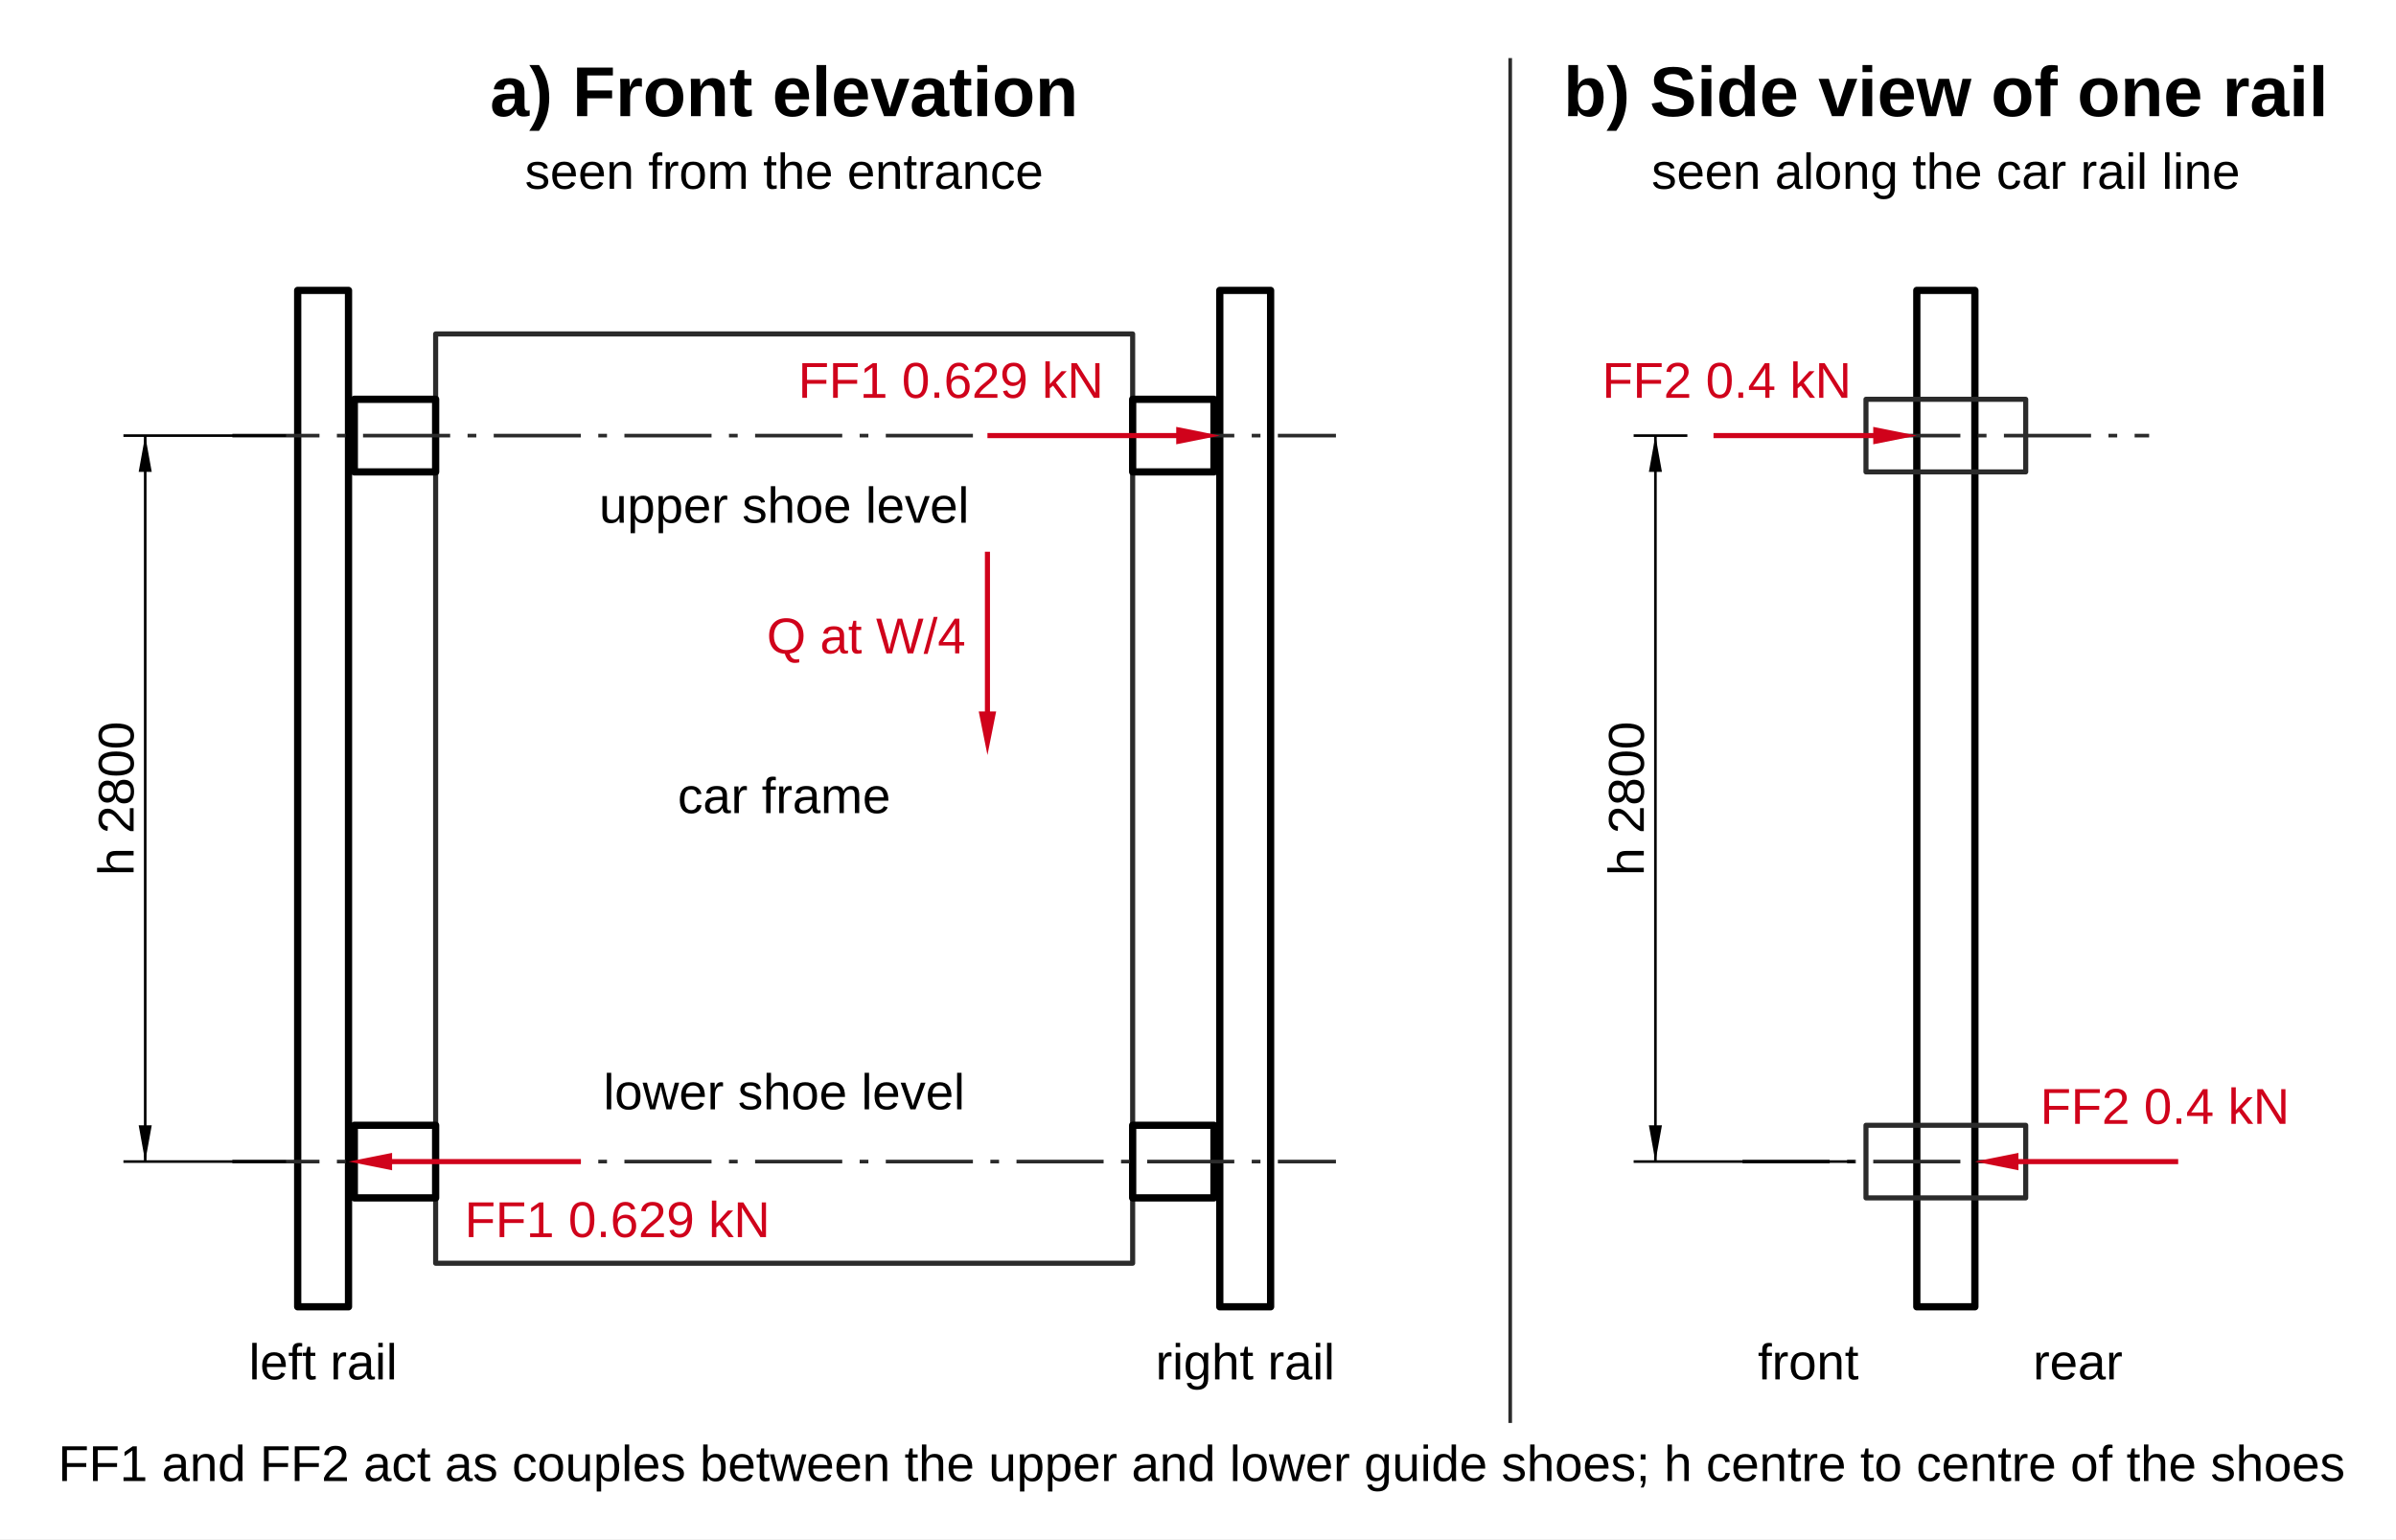
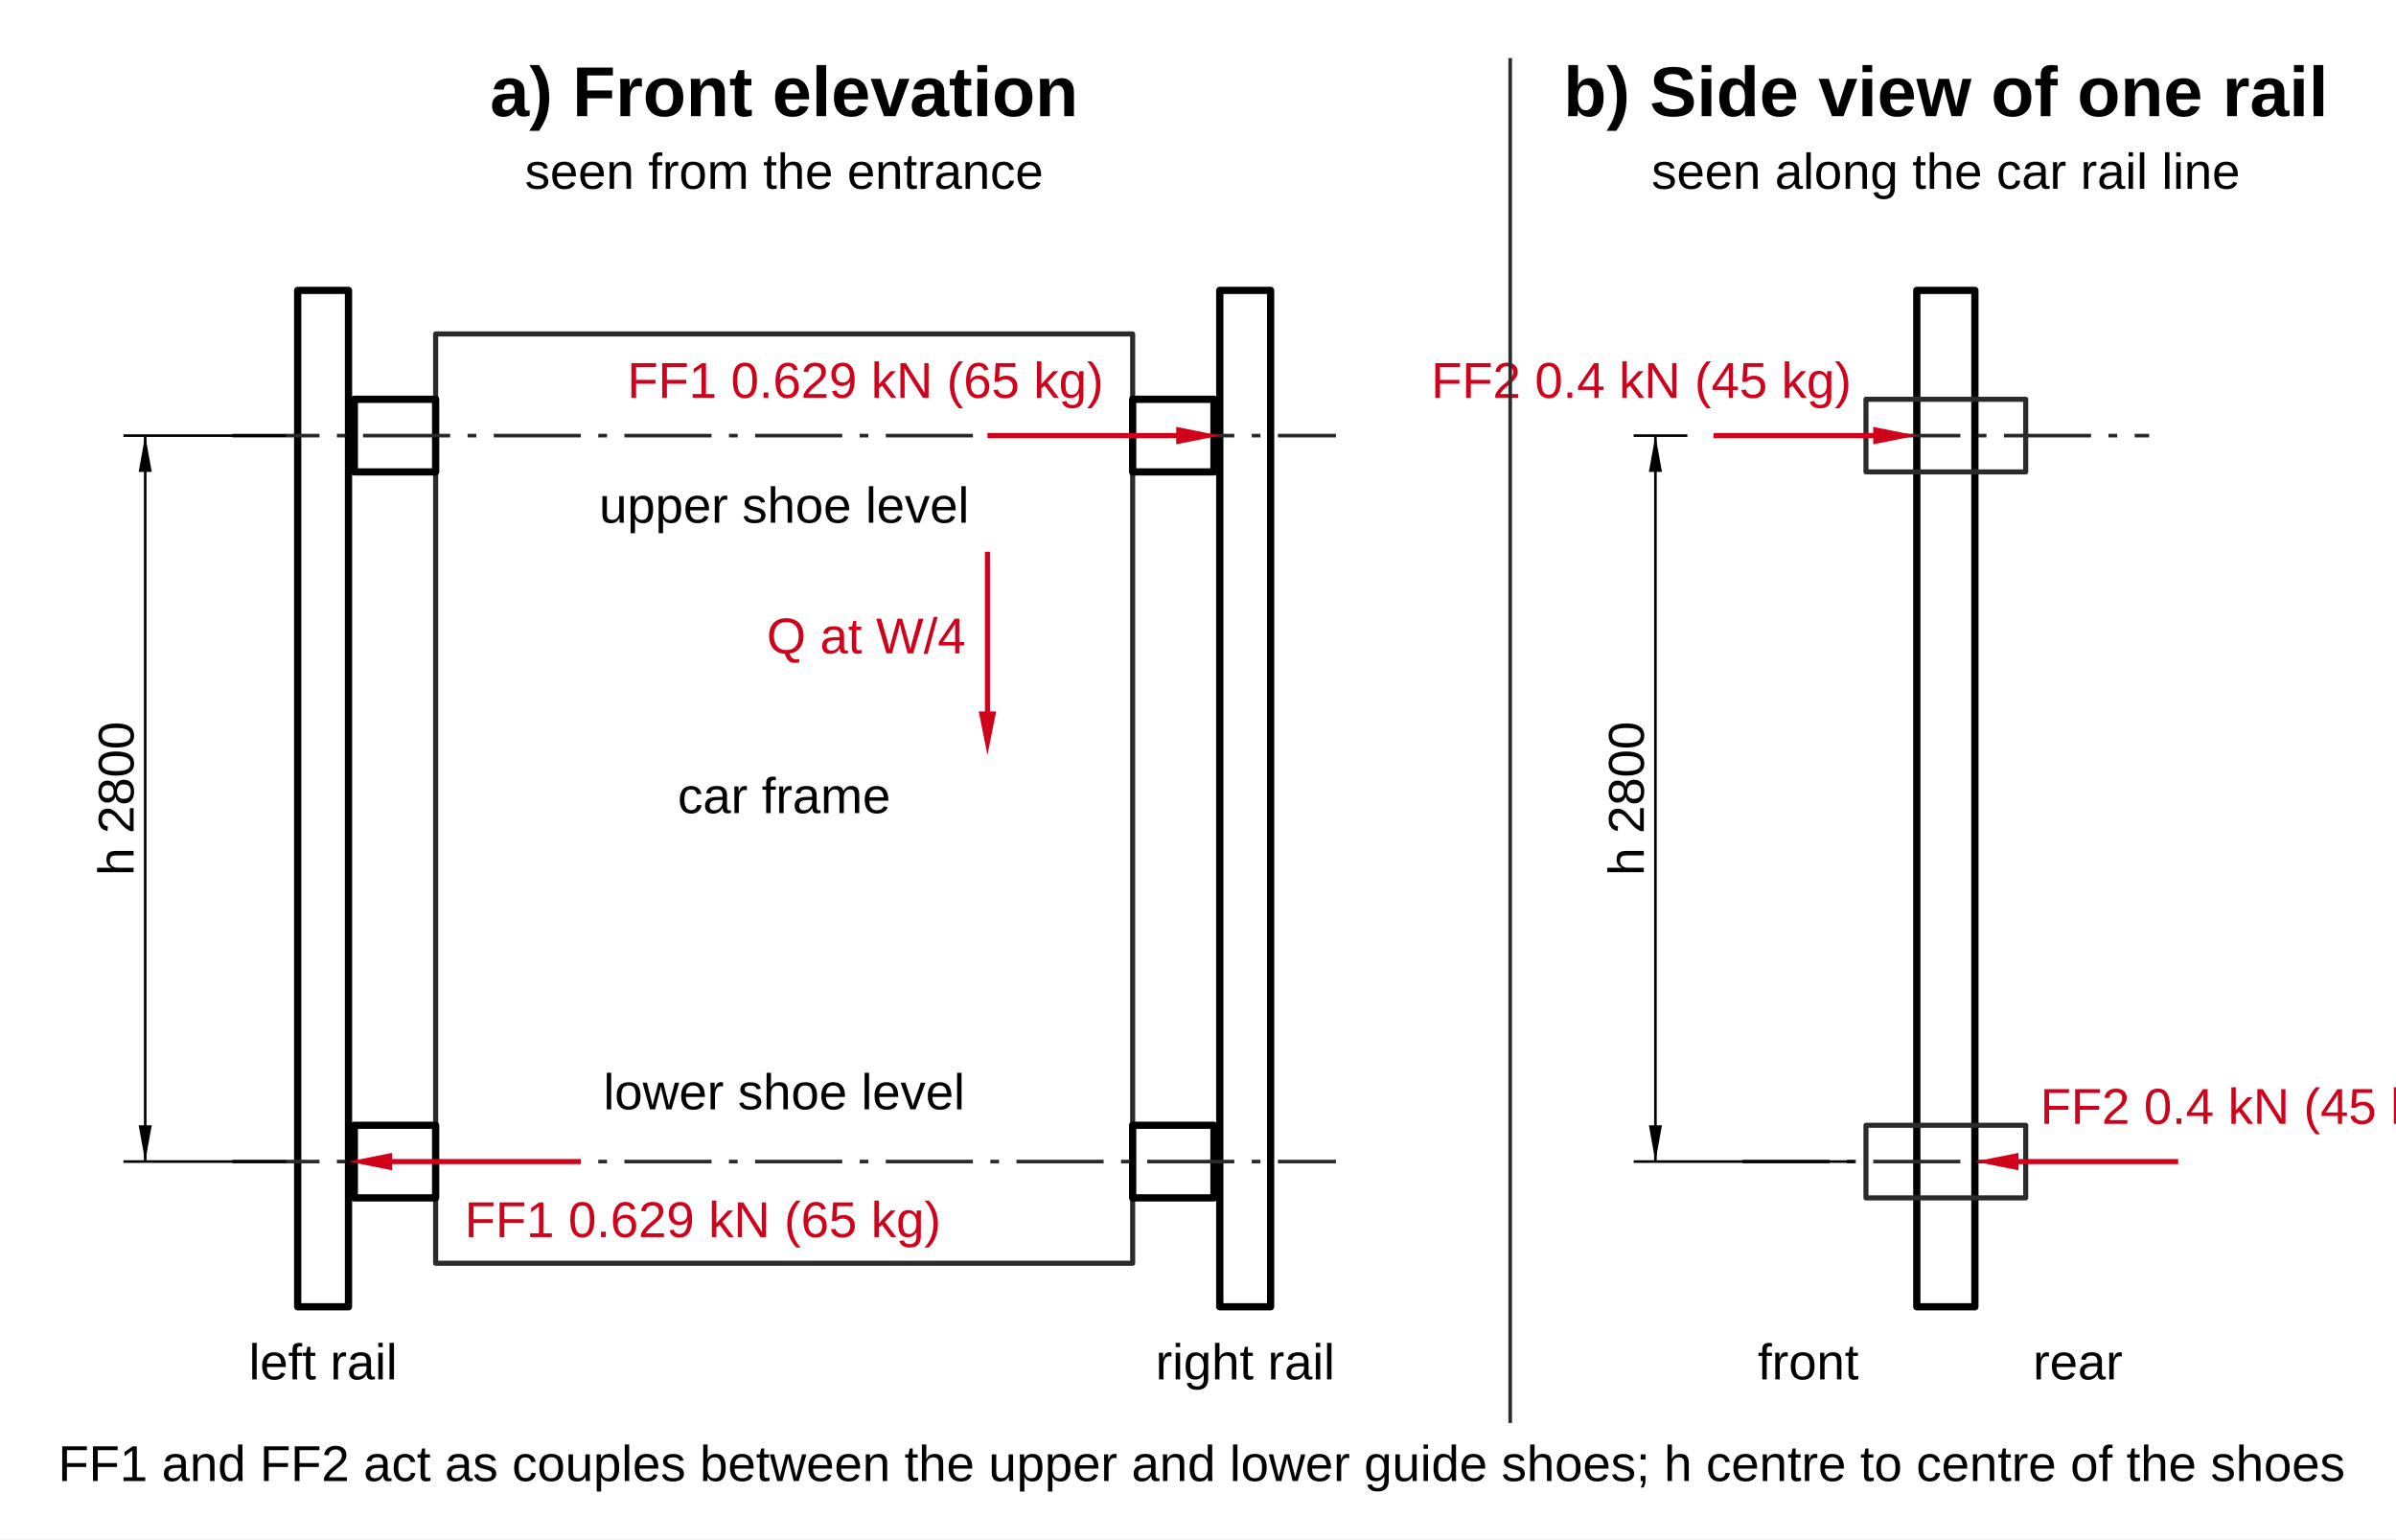
<svg xmlns="http://www.w3.org/2000/svg" version="1.1" width="165mm" height="106mm" viewBox="0 0 1650 1060" data-figure="F5">
  <rect x="0" y="0" width="1650" height="1060" fill="#FFFFFF" />
  <text x="540" y="80" font-family="ISOCPEUR, 'Arial Narrow', Arial, sans-serif" font-size="48.61" text-anchor="middle" fill="#000000" font-weight="bold">a) Front elevation</text>
  <text x="540" y="130" font-family="ISOCPEUR, 'Arial Narrow', Arial, sans-serif" font-size="34.72" text-anchor="middle" fill="#000000">seen from the entrance</text>
  <polygon data-tag="rail-left" points="205,200 240,200 240,900 205,900" fill="none" stroke="#000000" stroke-width="5" stroke-linejoin="round" stroke-linecap="butt" />
  <polygon data-tag="rail-right" points="840,200 875,200 875,900 840,900" fill="none" stroke="#000000" stroke-width="5" stroke-linejoin="round" stroke-linecap="butt" />
  <polygon data-tag="car-frame" points="300,230 780,230 780,870 300,870" fill="none" stroke="#2B2B2B" stroke-width="3.5" stroke-linejoin="round" stroke-linecap="butt" />
  <polygon data-tag="shoe-left-upper" points="244,275 300,275 300,325 244,325" fill="none" stroke="#000000" stroke-width="5" stroke-linejoin="round" stroke-linecap="butt" />
  <polygon data-tag="shoe-right-upper" points="780,275 836,275 836,325 780,325" fill="none" stroke="#000000" stroke-width="5" stroke-linejoin="round" stroke-linecap="butt" />
  <polygon data-tag="shoe-left-lower" points="244,775 300,775 300,825 244,825" fill="none" stroke="#000000" stroke-width="5" stroke-linejoin="round" stroke-linecap="butt" />
  <polygon data-tag="shoe-right-lower" points="780,775 836,775 836,825 780,825" fill="none" stroke="#000000" stroke-width="5" stroke-linejoin="round" stroke-linecap="butt" />
  <polyline data-tag="level-upper" points="160,300 920,300" fill="none" stroke="#2B2B2B" stroke-width="2.5" stroke-linejoin="round" stroke-linecap="butt" stroke-dasharray="60 12 6 12" />
  <polyline data-tag="level-lower" points="160,800 920,800" fill="none" stroke="#2B2B2B" stroke-width="2.5" stroke-linejoin="round" stroke-linecap="butt" stroke-dasharray="60 12 6 12" />
  <polyline data-tag="load-q-ff1" data-value="1" points="680,380 680,500" fill="none" stroke="#D0021B" stroke-width="3.5" stroke-linejoin="round" stroke-linecap="butt" />
  <polygon points="680,520 674,490 686,490" fill="#D0021B" stroke="none" />
  <text data-tag="load-q-ff1-text" data-value="1" x="665" y="450" font-family="ISOCPEUR, 'Arial Narrow', Arial, sans-serif" font-size="34.72" text-anchor="end" fill="#D0021B">Q at W/4</text>
  <polyline data-tag="force-ff1-upper" data-value="0.629" points="680,300 820,300" fill="none" stroke="#D0021B" stroke-width="3.5" stroke-linejoin="round" stroke-linecap="butt" />
  <polygon points="840,300 810,306 810,294" fill="#D0021B" stroke="none" />
-   <text data-tag="force-ff1-upper-text" data-value="0.629" x="760" y="274" font-family="ISOCPEUR, 'Arial Narrow', Arial, sans-serif" font-size="34.72" text-anchor="end" fill="#D0021B">FF1 0.629 kN</text>
+   <text data-tag="force-ff1-upper-text" data-value="0.629" x="760" y="274" font-family="ISOCPEUR, 'Arial Narrow', Arial, sans-serif" font-size="34.72" text-anchor="end" fill="#D0021B">FF1 0.629 kN (65 kg)</text>
  <polyline data-tag="force-ff1-lower" data-value="0.629" points="400,800 260,800" fill="none" stroke="#D0021B" stroke-width="3.5" stroke-linejoin="round" stroke-linecap="butt" />
  <polygon points="240,800 270,794 270,806" fill="#D0021B" stroke="none" />
-   <text data-tag="force-ff1-lower-text" data-value="0.629" x="320" y="852" font-family="ISOCPEUR, 'Arial Narrow', Arial, sans-serif" font-size="34.72" text-anchor="start" fill="#D0021B">FF1 0.629 kN</text>
+   <text data-tag="force-ff1-lower-text" data-value="0.629" x="320" y="852" font-family="ISOCPEUR, 'Arial Narrow', Arial, sans-serif" font-size="34.72" text-anchor="start" fill="#D0021B">FF1 0.629 kN (65 kg)</text>
  <text data-tag="label-upper" x="540" y="360" font-family="ISOCPEUR, 'Arial Narrow', Arial, sans-serif" font-size="34.72" text-anchor="middle" fill="#000000">upper shoe level</text>
  <text data-tag="label-lower" x="540" y="764" font-family="ISOCPEUR, 'Arial Narrow', Arial, sans-serif" font-size="34.72" text-anchor="middle" fill="#000000">lower shoe level</text>
  <text x="540" y="560" font-family="ISOCPEUR, 'Arial Narrow', Arial, sans-serif" font-size="34.72" text-anchor="middle" fill="#000000">car frame</text>
  <text x="222.5" y="950" font-family="ISOCPEUR, 'Arial Narrow', Arial, sans-serif" font-size="34.72" text-anchor="middle" fill="#000000">left rail</text>
  <text x="857.5" y="950" font-family="ISOCPEUR, 'Arial Narrow', Arial, sans-serif" font-size="34.72" text-anchor="middle" fill="#000000">right rail</text>
  <polyline data-tag="dim-h-ext" points="197,300 85,300" fill="none" stroke="#000000" stroke-width="1.8" stroke-linejoin="round" stroke-linecap="butt" />
  <polyline data-tag="dim-h-ext" points="197,800 85,800" fill="none" stroke="#000000" stroke-width="1.8" stroke-linejoin="round" stroke-linecap="butt" />
  <polyline data-tag="dim-h" data-value="2800" points="100,300 100,800" fill="none" stroke="#000000" stroke-width="1.8" stroke-linejoin="round" stroke-linecap="butt" />
  <polygon points="100,300 104.5,325 95.5,325" fill="#000000" stroke="none" />
  <polygon points="100,800 95.5,775 104.5,775" fill="#000000" stroke="none" />
  <text data-tag="dim-h-text" data-value="2800" x="92" y="550" font-family="ISOCPEUR, 'Arial Narrow', Arial, sans-serif" font-size="34.72" text-anchor="middle" fill="#000000" transform="rotate(-90 92 550)">h 2800</text>
  <text x="1340" y="80" font-family="ISOCPEUR, 'Arial Narrow', Arial, sans-serif" font-size="48.61" text-anchor="middle" fill="#000000" font-weight="bold">b) Side view of one rail</text>
  <text x="1340" y="130" font-family="ISOCPEUR, 'Arial Narrow', Arial, sans-serif" font-size="34.72" text-anchor="middle" fill="#000000">seen along the car rail line</text>
  <polygon data-tag="rail-side" points="1320,200 1360,200 1360,900 1320,900" fill="none" stroke="#000000" stroke-width="5" stroke-linejoin="round" stroke-linecap="butt" />
  <polygon data-tag="shoe-side-upper" points="1285,275 1395,275 1395,325 1285,325" fill="none" stroke="#2B2B2B" stroke-width="3.5" stroke-linejoin="round" stroke-linecap="butt" />
  <polygon data-tag="shoe-side-lower" points="1285,775 1395,775 1395,825 1285,825" fill="none" stroke="#2B2B2B" stroke-width="3.5" stroke-linejoin="round" stroke-linecap="butt" />
  <polyline points="1200,300 1480,300" fill="none" stroke="#2B2B2B" stroke-width="2.5" stroke-linejoin="round" stroke-linecap="butt" stroke-dasharray="60 12 6 12" />
  <polyline points="1200,800 1480,800" fill="none" stroke="#2B2B2B" stroke-width="2.5" stroke-linejoin="round" stroke-linecap="butt" stroke-dasharray="60 12 6 12" />
  <polyline data-tag="force-ff2-upper" data-value="0.4" points="1180,300 1300,300" fill="none" stroke="#D0021B" stroke-width="3.5" stroke-linejoin="round" stroke-linecap="butt" />
  <polygon points="1320,300 1290,306 1290,294" fill="#D0021B" stroke="none" />
-   <text data-tag="force-ff2-upper-text" data-value="0.4" x="1275" y="274" font-family="ISOCPEUR, 'Arial Narrow', Arial, sans-serif" font-size="34.72" text-anchor="end" fill="#D0021B">FF2 0.4 kN</text>
+   <text data-tag="force-ff2-upper-text" data-value="0.4" x="1275" y="274" font-family="ISOCPEUR, 'Arial Narrow', Arial, sans-serif" font-size="34.72" text-anchor="end" fill="#D0021B">FF2 0.4 kN (45 kg)</text>
  <polyline data-tag="force-ff2-lower" data-value="0.4" points="1500,800 1380,800" fill="none" stroke="#D0021B" stroke-width="3.5" stroke-linejoin="round" stroke-linecap="butt" />
  <polygon points="1360,800 1390,794 1390,806" fill="#D0021B" stroke="none" />
-   <text data-tag="force-ff2-lower-text" data-value="0.4" x="1405" y="774" font-family="ISOCPEUR, 'Arial Narrow', Arial, sans-serif" font-size="34.72" text-anchor="start" fill="#D0021B">FF2 0.4 kN</text>
+   <text data-tag="force-ff2-lower-text" data-value="0.4" x="1405" y="774" font-family="ISOCPEUR, 'Arial Narrow', Arial, sans-serif" font-size="34.72" text-anchor="start" fill="#D0021B">FF2 0.4 kN (45 kg)</text>
  <polyline data-tag="dim-h-side-ext" points="1162,300 1125,300" fill="none" stroke="#000000" stroke-width="1.8" stroke-linejoin="round" stroke-linecap="butt" />
  <polyline data-tag="dim-h-side-ext" points="1277,800 1125,800" fill="none" stroke="#000000" stroke-width="1.8" stroke-linejoin="round" stroke-linecap="butt" />
  <polyline data-tag="dim-h-side" data-value="2800" points="1140,300 1140,800" fill="none" stroke="#000000" stroke-width="1.8" stroke-linejoin="round" stroke-linecap="butt" />
  <polygon points="1140,300 1144.5,325 1135.5,325" fill="#000000" stroke="none" />
  <polygon points="1140,800 1135.5,775 1144.5,775" fill="#000000" stroke="none" />
  <text data-tag="dim-h-side-text" data-value="2800" x="1132" y="550" font-family="ISOCPEUR, 'Arial Narrow', Arial, sans-serif" font-size="34.72" text-anchor="middle" fill="#000000" transform="rotate(-90 1132 550)">h 2800</text>
  <text x="1280" y="950" font-family="ISOCPEUR, 'Arial Narrow', Arial, sans-serif" font-size="34.72" text-anchor="end" fill="#000000">front</text>
  <text x="1400" y="950" font-family="ISOCPEUR, 'Arial Narrow', Arial, sans-serif" font-size="34.72" text-anchor="start" fill="#000000">rear</text>
  <polyline data-tag="view-split" points="1040,40 1040,980" fill="none" stroke="#2B2B2B" stroke-width="2.5" stroke-linejoin="round" stroke-linecap="butt" />
  <text x="40" y="1020" font-family="ISOCPEUR, 'Arial Narrow', Arial, sans-serif" font-size="34.72" text-anchor="start" fill="#000000">FF1 and FF2 act as couples between the upper and lower guide shoes; h centre to centre of the shoes</text>
</svg>
